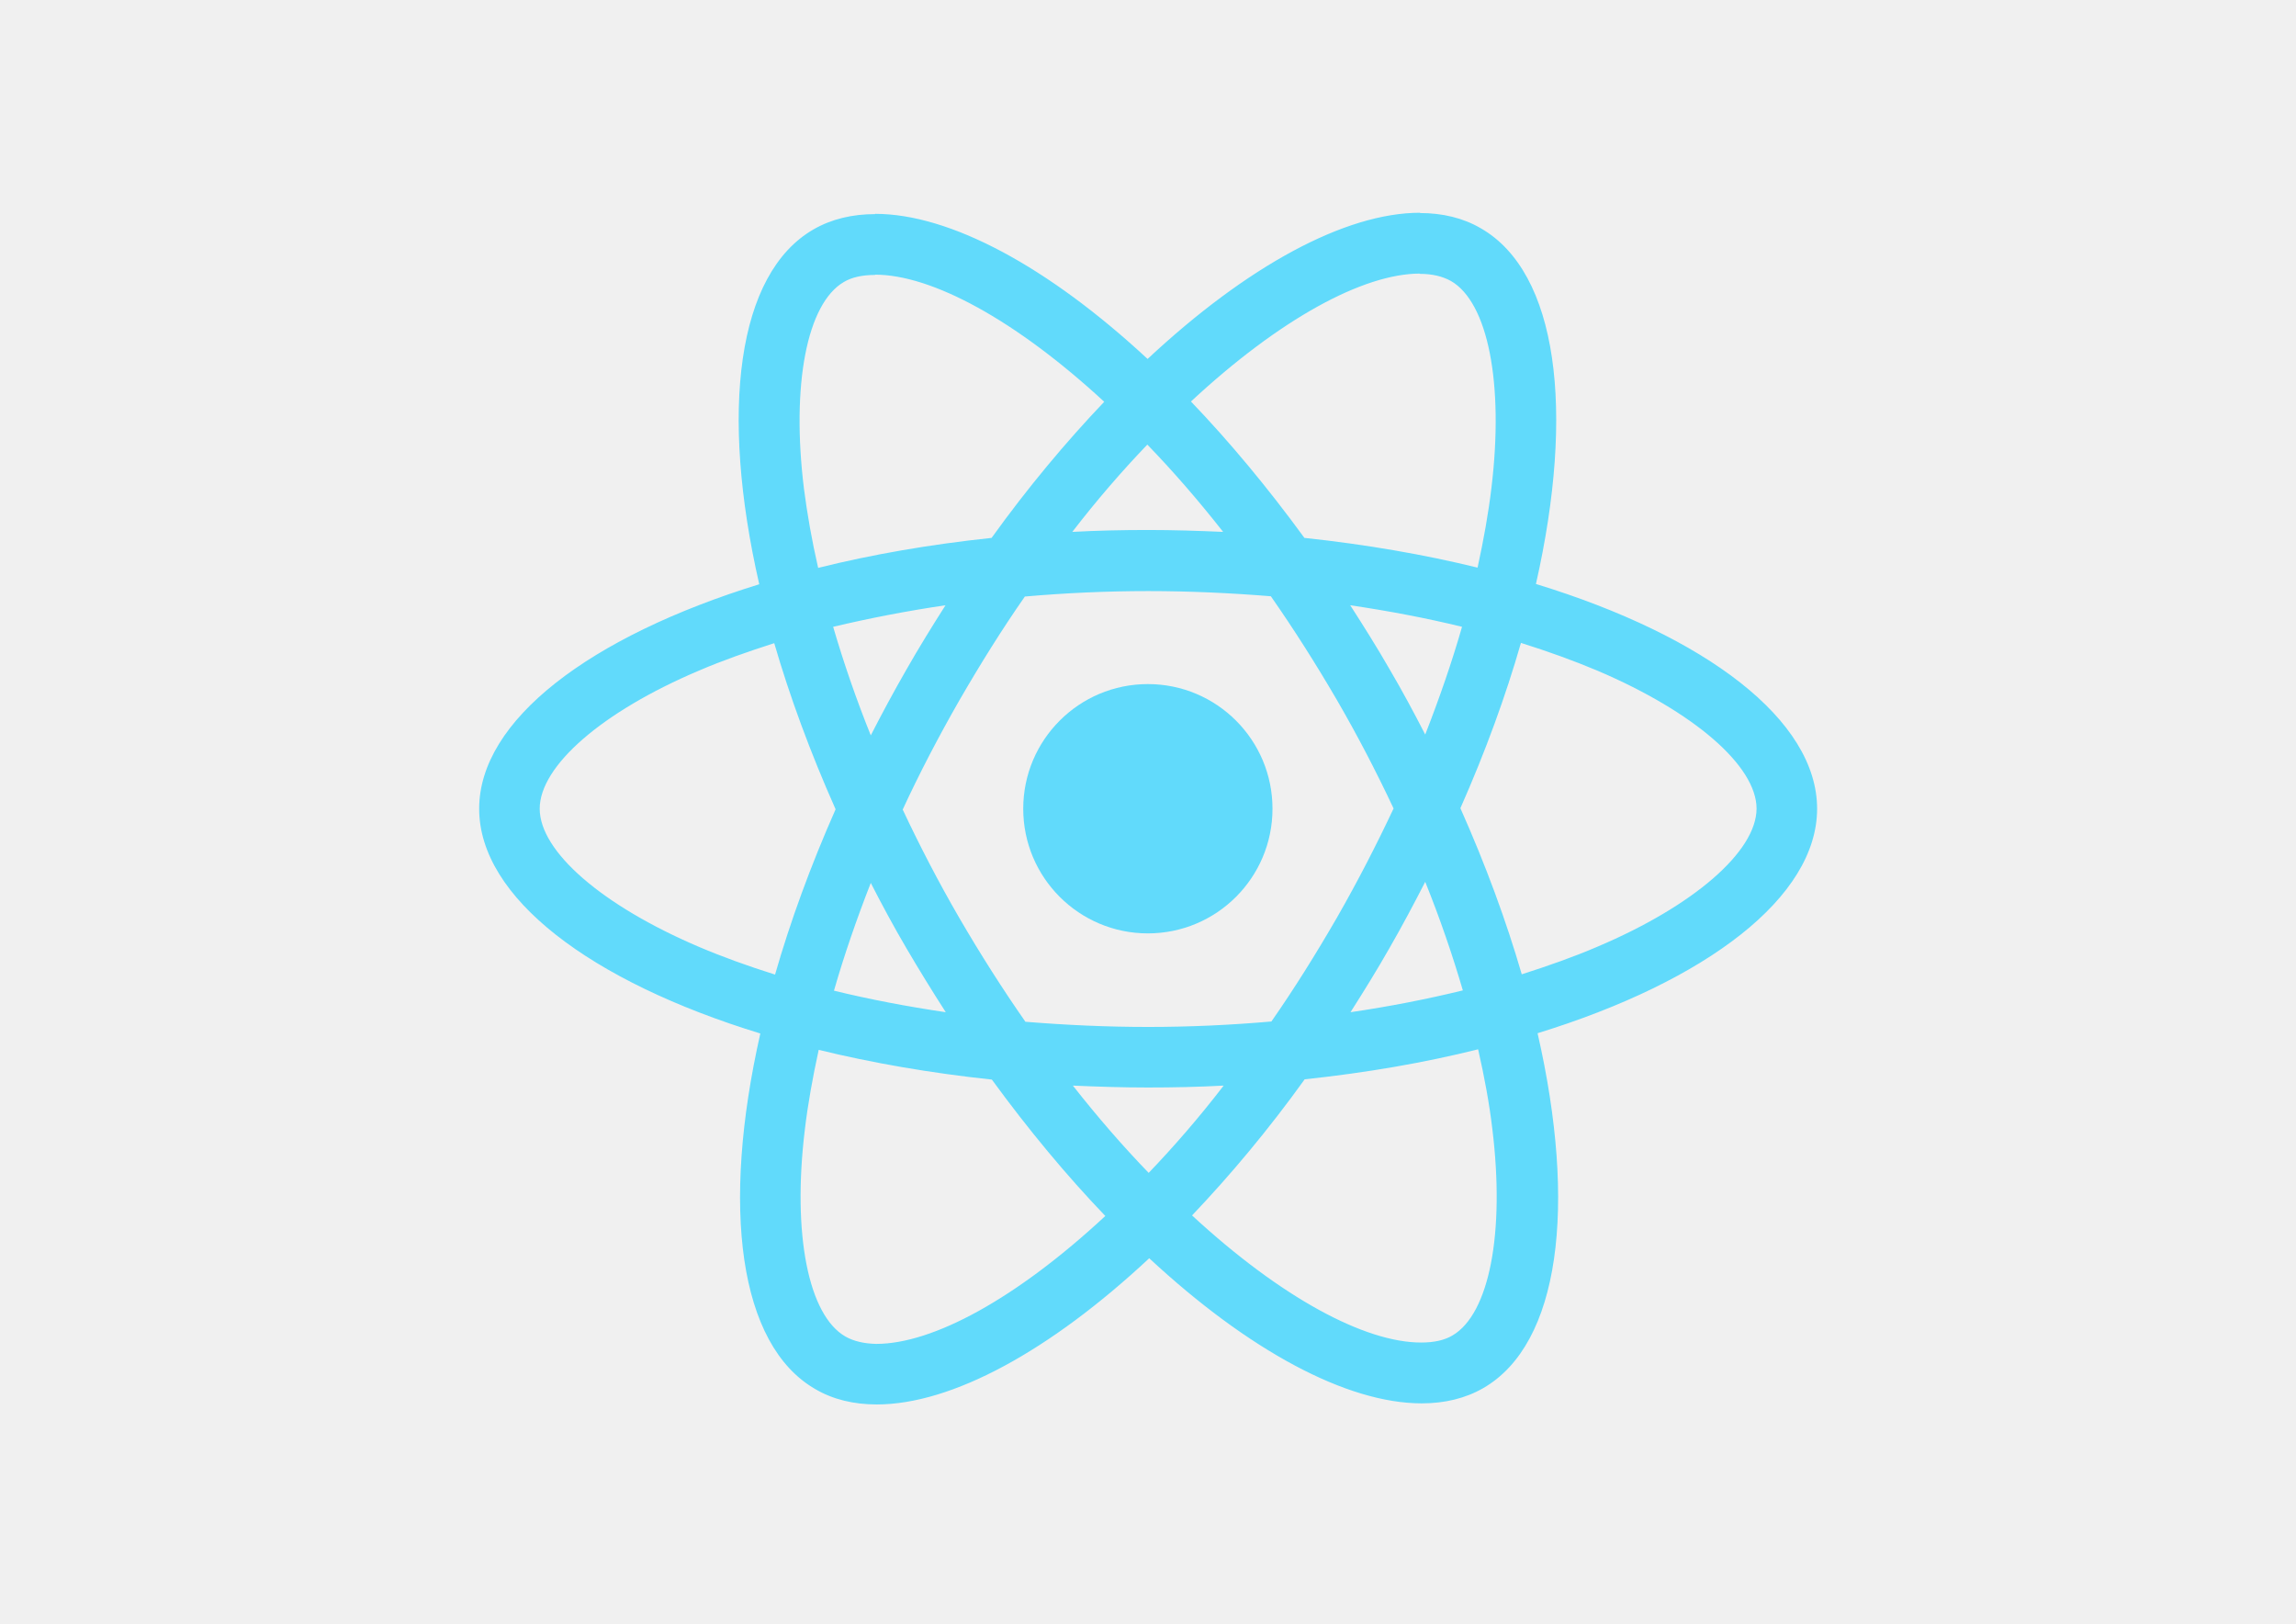
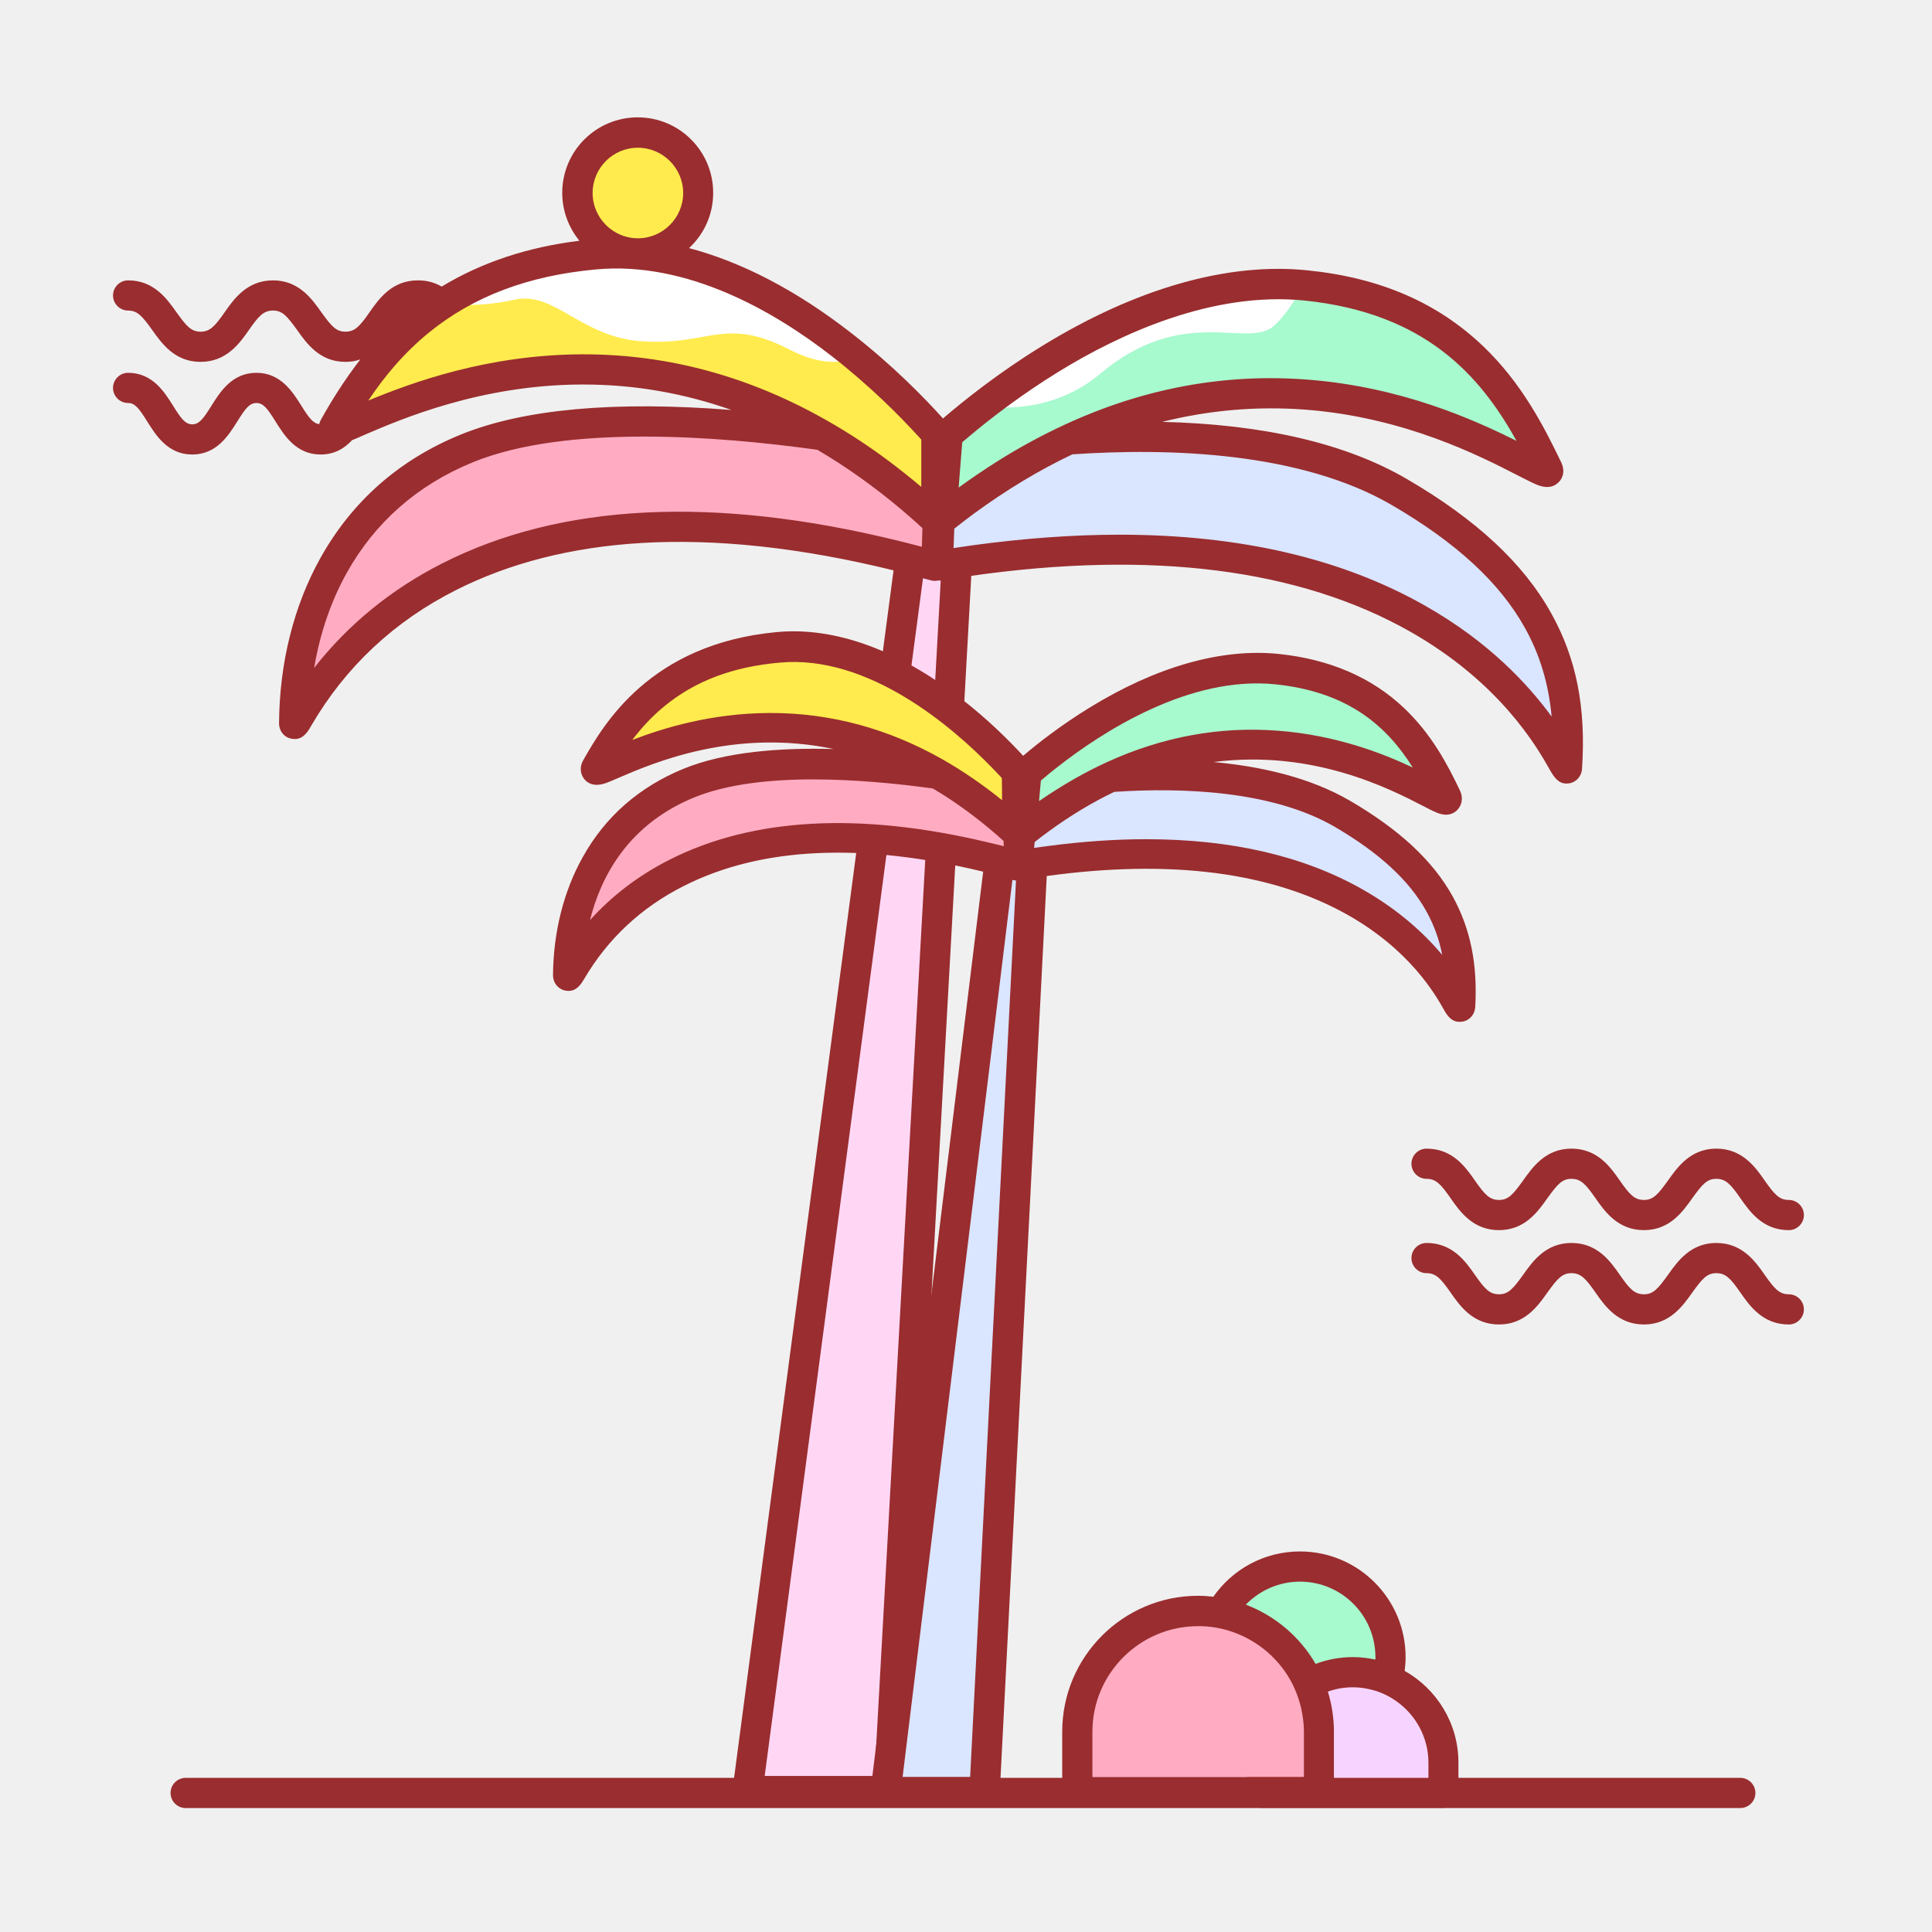
- <svg xmlns="http://www.w3.org/2000/svg" viewBox="0 0 841.9 595.3">
-   <g fill="#61DAFB">
-     <path d="M666.3 296.5c0-32.5-40.7-63.3-103.1-82.4 14.4-63.6 8-114.2-20.2-130.4-6.5-3.8-14.1-5.6-22.4-5.6v22.3c4.6 0 8.3.9 11.4 2.6 13.6 7.8 19.5 37.5 14.9 75.7-1.1 9.4-2.9 19.3-5.1 29.4-19.6-4.8-41-8.5-63.5-10.9-13.5-18.5-27.5-35.3-41.6-50 32.6-30.3 63.2-46.9 84-46.9V78c-27.5 0-63.5 19.6-99.9 53.6-36.4-33.8-72.4-53.2-99.9-53.2v22.3c20.7 0 51.4 16.5 84 46.6-14 14.7-28 31.4-41.3 49.9-22.6 2.4-44 6.1-63.6 11-2.3-10-4-19.7-5.2-29-4.7-38.2 1.1-67.9 14.6-75.8 3-1.8 6.9-2.6 11.5-2.6V78.5c-8.4 0-16 1.8-22.6 5.6-28.1 16.2-34.4 66.7-19.9 130.1-62.2 19.2-102.7 49.9-102.7 82.3 0 32.5 40.7 63.3 103.1 82.4-14.4 63.6-8 114.2 20.2 130.4 6.5 3.8 14.1 5.6 22.5 5.6 27.5 0 63.5-19.6 99.9-53.6 36.4 33.8 72.4 53.2 99.9 53.2 8.4 0 16-1.8 22.6-5.6 28.1-16.2 34.4-66.7 19.9-130.1 62-19.1 102.5-49.9 102.5-82.3zm-130.2-66.7c-3.7 12.9-8.3 26.2-13.5 39.5-4.1-8-8.4-16-13.1-24-4.6-8-9.5-15.8-14.4-23.4 14.2 2.1 27.9 4.7 41 7.9zm-45.8 106.5c-7.8 13.5-15.8 26.3-24.1 38.2-14.9 1.3-30 2-45.2 2-15.1 0-30.2-.7-45-1.9-8.3-11.9-16.4-24.6-24.2-38-7.6-13.1-14.5-26.4-20.8-39.8 6.2-13.4 13.2-26.8 20.7-39.9 7.8-13.5 15.8-26.3 24.1-38.2 14.9-1.3 30-2 45.2-2 15.1 0 30.2.7 45 1.9 8.3 11.9 16.4 24.6 24.2 38 7.6 13.1 14.5 26.4 20.8 39.8-6.3 13.4-13.2 26.8-20.7 39.9zm32.3-13c5.4 13.4 10 26.8 13.8 39.8-13.1 3.2-26.9 5.9-41.2 8 4.9-7.7 9.8-15.6 14.4-23.7 4.6-8 8.9-16.1 13-24.1zM421.2 430c-9.3-9.6-18.6-20.3-27.8-32 9 .4 18.2.7 27.5.7 9.4 0 18.7-.2 27.8-.7-9 11.7-18.3 22.4-27.5 32zm-74.4-58.9c-14.2-2.1-27.9-4.7-41-7.9 3.7-12.9 8.3-26.2 13.5-39.5 4.1 8 8.4 16 13.1 24 4.7 8 9.5 15.8 14.4 23.4zM420.7 163c9.3 9.6 18.6 20.3 27.8 32-9-.4-18.2-.7-27.5-.7-9.4 0-18.7.2-27.8.7 9-11.7 18.3-22.4 27.5-32zm-74 58.9c-4.9 7.7-9.8 15.6-14.4 23.7-4.6 8-8.9 16-13 24-5.4-13.4-10-26.8-13.8-39.8 13.1-3.1 26.9-5.8 41.2-7.9zm-90.5 125.2c-35.4-15.1-58.3-34.9-58.3-50.6 0-15.7 22.9-35.6 58.3-50.6 8.6-3.7 18-7 27.7-10.1 5.7 19.6 13.2 40 22.5 60.9-9.2 20.8-16.6 41.1-22.2 60.6-9.9-3.1-19.3-6.5-28-10.2zM310 490c-13.6-7.8-19.5-37.5-14.9-75.7 1.1-9.4 2.9-19.3 5.1-29.4 19.6 4.8 41 8.5 63.5 10.9 13.5 18.5 27.5 35.3 41.6 50-32.6 30.3-63.2 46.9-84 46.9-4.5-.1-8.3-1-11.3-2.7zm237.2-76.2c4.7 38.2-1.1 67.9-14.6 75.8-3 1.8-6.9 2.6-11.5 2.6-20.7 0-51.4-16.5-84-46.6 14-14.7 28-31.4 41.3-49.9 22.6-2.4 44-6.1 63.6-11 2.3 10.1 4.1 19.8 5.2 29.1zm38.5-66.7c-8.6 3.7-18 7-27.7 10.1-5.7-19.6-13.2-40-22.5-60.9 9.2-20.8 16.6-41.1 22.2-60.6 9.9 3.1 19.3 6.5 28.1 10.2 35.4 15.1 58.3 34.9 58.3 50.6-.1 15.7-23 35.6-58.4 50.6zM320.8 78.4z" />
-     <circle cx="420.9" cy="296.5" r="45.7" />
-     <path d="M520.5 78.1z" />
-   </g>
+ <svg xmlns="http://www.w3.org/2000/svg" width="800px" height="800px" viewBox="0 0 1024 1024" class="icon" version="1.1">
+   <path d="M948.1 702c-13.8 0-20.7-9.8-25.7-17-5.1-7.3-7.7-10.2-12.7-10.2s-7.5 3-12.7 10.2c-5.1 7.2-12 17-25.7 17s-20.7-9.8-25.7-17c-5.1-7.3-7.7-10.2-12.7-10.2-5 0-7.5 3-12.7 10.2-5.1 7.2-12 17-25.7 17-13.8 0-20.7-9.8-25.7-17-5.1-7.3-7.7-10.2-12.7-10.2-4.4 0-8-3.6-8-8s3.6-8 8-8c13.8 0 20.7 9.8 25.7 17 5.1 7.3 7.7 10.2 12.7 10.2 5 0 7.5-3 12.7-10.2 5.1-7.2 12-17 25.7-17 13.8 0 20.7 9.8 25.7 17 5.1 7.3 7.7 10.2 12.7 10.2 5 0 7.5-3 12.7-10.2 5.1-7.2 12-17 25.7-17s20.7 9.8 25.7 17c5.1 7.3 7.7 10.2 12.7 10.2 4.4 0 8 3.6 8 8s-3.6 8-8 8zM948.1 652c-13.8 0-20.7-9.8-25.7-17-5.1-7.3-7.7-10.2-12.7-10.2s-7.5 3-12.7 10.2c-5.1 7.2-12 17-25.7 17s-20.7-9.8-25.7-17c-5.1-7.3-7.7-10.2-12.7-10.2-5 0-7.5 3-12.7 10.2-5.1 7.2-12 17-25.7 17-13.8 0-20.7-9.8-25.7-17-5.1-7.3-7.7-10.2-12.7-10.2-4.4 0-8-3.6-8-8s3.6-8 8-8c13.8 0 20.7 9.8 25.7 17 5.1 7.3 7.7 10.2 12.7 10.2 5 0 7.5-3 12.7-10.2 5.1-7.2 12-17 25.7-17 13.8 0 20.7 9.8 25.7 17 5.1 7.3 7.7 10.2 12.7 10.2 5 0 7.5-3 12.7-10.2 5.1-7.2 12-17 25.7-17s20.7 9.8 25.7 17c5.1 7.3 7.7 10.2 12.7 10.2 4.4 0 8 3.6 8 8s-3.6 8-8 8z" fill="#9A2D2F" />
+   <path d="M339.1 102.3m-32 0a32 32 0 1 0 64 0 32 32 0 1 0-64 0Z" fill="#FFEB4D" />
+   <path d="M922.4 958.3h-824c-4.4 0-8-3.6-8-8s3.6-8 8-8h824c4.4 0 8 3.6 8 8s-3.6 8-8 8z" fill="#9A2D2F" />
+   <path d="M486.6 270.2l22.8 2.1-37.3 678h-74.9z" fill="#FFD7F5" />
+   <path d="M496.5 297.9l6.5-57.4s-169.2-39.8-254.6-4.9c-66.6 27.2-91.1 89.4-91.4 145.8 0 8.1 60.3-161.6 339.5-83.5z" fill="#FFACC2" />
+   <path d="M498.7 275l4.9-39.6s-88.2-111.7-187.5-102.6c-84.2 7.8-117.6 55.9-137.6 91.1-10.3 18.2 150.8-107.3 320.2 51.1z" fill="#FFEB4D" />
+   <path d="M498.8 297.8l-2.5-57.7s156.7-33.6 246.4 18.6c74 43.1 92.5 90 88.9 146.2-0.5 8.1-52.8-153.4-332.8-107.1z" fill="#DAE5FF" />
+   <path d="M498.3 274.8l-2.1-39.8s98-95.9 197.1-85.7c82.4 8.5 110.5 60.6 128 97.1 9 18.8-142.9-117.7-323 28.4z" fill="#A7F9CE" />
+   <path d="M689 878.3m-48 0a48 48 0 1 0 96 0 48 48 0 1 0-96 0Z" fill="#A7F9CE" />
+   <path d="M765 950.3h-96v-16c0-26.4 21.6-48 48-48s48 21.6 48 48v16z" fill="#F7D4FF" />
+   <path d="M699 949.9H571v-32c0-35.2 28.8-64 64-64s64 28.8 64 64v32z" fill="#FFACC2" />
+   <path d="M744.5 885.6c0.3-2.4 0.5-4.8 0.5-7.3 0-30.9-25.1-56-56-56-19 0-35.8 9.5-45.9 24-2.6-0.3-5.3-0.5-8.1-0.5-39.7 0-72 32.3-72 72v32c0 4.4 3.6 8 8 8h95.4c0.8 0.3 1.7 0.4 2.6 0.4h96c4.4 0 8-3.6 8-8v-16c0-20.8-11.5-39-28.5-48.6zM689 838.3c22.1 0 40 17.9 40 40v1.3c-3.9-0.8-7.9-1.3-12-1.3-6.9 0-13.6 1.3-19.7 3.6-8.3-14.3-21.4-25.5-37-31.4 7.3-7.5 17.5-12.2 28.7-12.2z m-28 103.6h-82v-24c0-30.9 25.1-56 56-56h0.5c5.6 0 11 0.9 16.1 2.5 13.5 4.2 24.8 13.3 31.8 25.2 2.8 4.8 4.9 10.1 6.2 15.6 0.9 4.1 1.5 8.3 1.5 12.6v24H661z m96 0.4h-50v-24.4c0-1.3 0-2.6-0.1-3.8-0.3-6.1-1.4-11.9-3.1-17.5 4.1-1.5 8.6-2.3 13.2-2.3 2.8 0 5.6 0.3 8.3 0.9 5.4 1.1 10.3 3.3 14.7 6.4 10.3 7.2 17.1 19.2 17.1 32.7v8z" fill="#9A2D2F" />
+   <path d="M316.8 140.8c-27.1 2.5-50.2 9.3-70 20.8 7.9 0.1 16.6-0.7 26.2-2.8 20.7-4.5 35 19.5 66.1 22 37 2.9 44.4-13.5 79.4 4.5 12 6.1 21.4 7.4 28.9 5.9-1.8-1.5-3.6-2.9-5.5-4.4-30.2-23.4-76.5-50.5-125.1-46zM562 195c-11.6 7.1-21.9 14.4-30.7 21 16.1 0.2 35.5-4.1 51.7-17.8 44-37.1 78-13.3 92-25.3 4.1-3.5 8.4-9.4 12.5-15.9-47.2-3.2-94.1 18.7-125.5 38z" fill="#FFFFFF" />
+   <path d="M822.2 325.1c-14.7-26.5-39.8-49.8-76.5-71.2-32.4-18.9-75.9-29-129.7-30.3 24.8-6.2 50.1-8.4 75.6-6.5 53.1 4 93.4 24.9 112.7 34.8 3.8 1.9 6.8 3.5 9.1 4.5 2.4 1.1 8.2 3.6 12.6-0.7 1.1-1 4.3-4.8 1.4-10.8-9.4-19.5-21-42-41.3-61.4-24.2-23.1-54.6-36.3-93-40.2-42.3-4.4-91 9.5-140.8 40.1-23.4 14.4-41.8 29.2-52.5 38.4-9.7-10.8-26.7-28.3-48.9-45.5-28.8-22.4-57.7-37.4-85.7-44.8 7.9-7.3 12.8-17.7 12.8-29.3 0-22.1-17.9-40-40-40s-40 17.9-40 40c0 9.6 3.4 18.4 9.1 25.4-27.7 3.4-52.1 11.6-73 24.3-3.4-2-7.5-3.3-12.6-3.3-13.8 0-20.7 9.8-25.7 17-5.1 7.3-7.7 10.2-12.7 10.2-5 0-7.5-3-12.7-10.2-5.1-7.2-12-17-25.7-17s-20.7 9.8-25.7 17c-5.1 7.3-7.7 10.2-12.7 10.2s-7.5-3-12.7-10.2c-5.1-7.2-12-17-25.7-17-4.4 0-8 3.6-8 8s3.6 8 8 8c5 0 7.5 3 12.7 10.2 5.1 7.2 12 17 25.7 17s20.7-9.8 25.7-17c5.1-7.3 7.7-10.2 12.7-10.2s7.5 3 12.7 10.2c5.1 7.2 12 17 25.7 17 3 0 5.6-0.5 7.9-1.3-8.3 10.7-15 21.4-20.6 31.4-0.6 1-1 2-1.2 2.9-3.3-0.4-5.5-3.4-9.5-9.8-4.6-7.3-10.9-17.4-23.8-17.4s-19.2 10.1-23.8 17.4c-4.3 6.9-6.5 9.9-10.2 9.9s-5.9-3-10.2-9.9c-4.6-7.3-10.9-17.4-23.8-17.4-4.4 0-8 3.6-8 8s3.6 8 8 8c3.7 0 5.9 3 10.2 9.9 4.6 7.3 10.9 17.4 23.8 17.4s19.2-10.1 23.8-17.4c4.3-6.9 6.5-9.9 10.2-9.9s5.9 3 10.2 9.9c4.6 7.3 10.9 17.4 23.8 17.4 7.5 0 12.7-3.3 16.7-7.6 1.8-0.7 3.9-1.6 6.3-2.7 20-8.6 61.7-26.5 114.9-26.8h1.4c26.8 0 53 4.5 78.5 13.5-62-4.9-110.2-0.5-143.4 13-32.7 13.3-57.7 35.4-74.5 65.5-14.1 25.3-21.7 55.6-21.9 87.6 0 3.8 2.4 7.1 6 8 0.8 0.2 1.6 0.3 2.4 0.3 4.6 0 7-4.1 8.8-7.3 18.1-31 43.9-55.2 76.7-71.7 28.3-14.3 61.2-22.7 98.1-24.9 40-2.4 84.9 2.5 133.7 14.5l-85.3 645.9c-0.3 2.3 0.4 4.6 1.9 6.3 1.5 1.7 3.7 2.7 6 2.7h74.9c4.2 0 7.8-3.3 8-7.6l35.7-644.4c95.7-13.6 173.8-3.7 232.5 29.5 48 27.2 67.5 61.6 73.9 72.9 2 3.5 4.4 7.7 9 7.7 0.6 0 1.3-0.1 2-0.2 3.5-0.8 6.1-3.9 6.3-7.6 2.2-32.4-3-58.6-16.3-82.4zM338.1 78.3c13.2 0 24 10.8 24 24s-10.8 24-24 24-24-10.8-24-24 10.7-24 24-24z m-28.7 109.5h-1.5c-49.7 0.3-89.5 14.9-112.7 24.5 8.2-12.3 18.5-24.9 32.1-36 23.6-19.2 52.6-30.2 88.6-33.5 48.6-4.5 94.8 22.5 125 46 20.2 15.7 36.2 31.9 45.7 42.3 0.6 0.6 1.7 1.9 1.7 1.9v25c-0.1-0.1-0.2-0.1-0.3-0.2-5.5-4.6-11-9-16.6-13.2-10.8-8.1-21.8-15.3-32.9-21.6-41-23.4-84.1-35.2-129.1-35.2z m-74.8 110.7c-27.2 13.8-50 32.4-68.1 55.5 3.1-18.3 8.9-35.3 17.3-50.4 15-26.8 37.4-46.5 66.6-58.5 24.9-10.2 57.5-13.7 91-13.7 31.9 0 64.5 3.2 91.8 7 15.2 8.9 30.1 19.5 44.7 31.8 3.7 3.1 7.4 6.4 11 9.7l-0.3 9.9c-4.4-1.2-8.7-2.2-13-3.3-97.2-23.8-178.2-19.8-241 12z m228.9 642.8h-58.2l83.9-634.8c1.4 0.4 2.8 0.7 4.2 1.1 1.2 0.3 2.4 0.4 3.6 0.1h1.6l-35.1 633.6zM510 234.4s2.8-2.4 4.4-3.7c10.6-8.9 26.9-21.5 46.7-33.7 32.5-20 81.6-42.7 130.4-37.7 63.8 6.6 93 39.6 112.3 74.4-22.4-11.2-61.1-28.7-110.9-32.5-43.9-3.4-86.8 4.6-128.4 23.8-12.3 5.7-24.5 12.3-36.5 19.9-6.6 4.2-13.1 8.6-19.6 13.3-0.1 0.1-0.2 0.1-0.3 0.2l1.9-24z m245.1 86.5c-44.1-25-98.3-37.5-161.7-37.5-24.5 0-50.5 1.9-77.8 5.6l-10.2 1.5 0.4-10.3c3.4-2.7 6.9-5.4 10.3-7.9 17.2-12.6 34.6-23.1 52.3-31.5 51.9-3.5 121.1-1.2 169.3 26.9 34.2 19.9 57.3 41.2 70.6 65.2 7.9 14.2 12.5 29.5 14.1 46.9-12.3-16.8-33.1-39.6-67.3-58.9z" fill="#9A2D2F" />
+   <path d="M532.1 437.5l15.9 1.3-26.2 511h-52.5z" fill="#DAE5FF" />
+   <path d="M538.9 458.8l4.6-40.2s-118.5-27.8-178.4-3.4c-46.6 19-63.8 62.6-64.1 102 0 5.7 42.3-113.1 237.9-58.4z" fill="#FFACC2" />
+   <path d="M540.4 442.7l3.4-27.7s-61.8-78.2-131.4-71.8c-59 5.4-82.4 39.2-96.4 63.8-7.2 12.7 105.7-75.2 224.4 35.7z" fill="#FFEB4D" />
+   <path d="M540.5 458.7l-1.7-40.4s109.8-23.6 172.7 13c51.9 30.2 64.8 63 62.3 102.4-0.4 5.6-37.1-107.5-233.3-75z" fill="#DAE5FF" />
+   <path d="M540.1 442.6l-1.5-27.9s68.6-67.1 138.1-60c57.7 6 77.4 42.4 89.7 68 6.4 13.1-100.1-82.4-226.3 19.9z" fill="#A7F9CE" />
+   <path d="M770 475.2c-10.5-19-28.4-35.6-54.5-50.8-21.1-12.3-47-18.2-72.3-20.5 52.7-6.8 93.5 14.2 111.1 23.3 2.7 1.4 4.8 2.5 6.5 3.2 1.8 0.8 7.2 3.2 11.5-1 2.1-2.1 3.6-5.9 1.5-10.4-6.6-13.9-15-29.8-29.5-43.6-17.1-16.3-39.5-26-66.6-28.8-30.2-3.1-64.8 6.7-100.1 28.4-15.3 9.4-27.6 19-35.3 25.6-7.1-7.7-18.5-19.2-33-30.4-33.2-25.8-66.9-38-97.4-35.2-67.6 6.2-92.2 49.4-102.7 67.8-2.5 4.3-1.2 8.2 0.7 10.4 4 4.4 9.5 2.4 11.4 1.8 1.7-0.6 3.9-1.6 6.7-2.8 18.4-7.9 61.2-26.3 113.9-15.2-28.6-0.8-57.7 1.5-79.7 10.5-23.4 9.6-41.4 25.3-53.4 46.9-10.1 18.1-15.5 39.7-15.7 62.5 0 3.8 2.4 7 5.9 8 0.8 0.2 1.6 0.3 2.4 0.3 4.5 0 6.8-4 8.2-6.3 12.5-21.3 30.2-37.9 52.8-49.3 40.8-20.7 94.2-23.2 158.7-7.6l-59.6 486.5c-0.3 2.3 0.4 4.6 1.9 6.3s3.7 2.7 6 2.7h52.5c4.3 0 7.8-3.3 8-7.6l24.9-485.6c65.6-9 119.2-2.1 159.5 20.6 33.1 18.7 46.5 42.3 50.9 50.1 1.4 2.5 3.7 6.6 8.4 6.6 0.6 0 1.3-0.1 2-0.2 3.5-0.8 6-3.8 6.3-7.5 1.3-22.8-2.5-41.6-11.9-58.7z m-94-112.5c39.4 4.1 59.5 22.9 72.8 44.1-16.3-7.7-41-17.2-71.4-19.5-30.9-2.4-61.2 3.2-90.6 16.6-12 5.5-23.8 12.3-35.5 20.3-0.2 0.1-0.3 0.2-0.5 0.3l-0.1 0.1s0.7-7.7 1-10.9c2.4-2 5.3-4.5 8.7-7.1C584.1 388 630.3 358 676 362.7z m-267.5 15.2h-1.1c-30.3 0.2-55.4 7.8-72.3 14.3 4.8-6.3 10.4-12.5 17.3-18.1 16.2-13.2 36-20.7 60.8-22.9 47.3-4.4 91.9 34.4 112.5 55.6 2 2.1 3.8 3.9 5.3 5.6 0.1 3.9 0.1 11.7 0.1 11.7-10.3-8.3-20.8-15.5-31.5-21.6-28.9-16.4-59.4-24.6-91.1-24.6zM355 455.6c-16.4 8.3-30.5 19-42.3 32.1 5.8-23.2 20.3-50.8 55.4-65.1 17.2-7 39.7-9.5 62.8-9.5 22 0 44.6 2.2 63.5 4.8 9.7 5.7 19.5 12.6 29.4 20.8 2.7 2.2 5.4 4.6 8.1 7l0.1 2.6v0.2c-3.1-0.8-6.1-1.5-9.1-2.2-67.5-16-123.9-12.9-167.9 9.3z m159.2 486.2h-35.8l58.2-475.4h0.2c0.6 0.2 1.2 0.2 1.7 0.3l-24.3 475.1zM722 471.3c-31.3-17.7-69.6-26.5-114.5-26.5-16.5 0-33.8 1.2-52 3.6-2.4 0.3-4.9 0.7-7.4 1l0.3-3.1c2.5-2 5-3.9 7.5-5.7 11.8-8.6 23.4-15.5 34.7-20.9 35.9-2.4 83.7-0.7 116.8 18.5C731 452 746.9 466.6 756 483c4 7.2 6.8 14.8 8.4 23.1-9.1-10.8-22.6-23.6-42.4-34.8z" fill="#9A2D2F" />
</svg>
